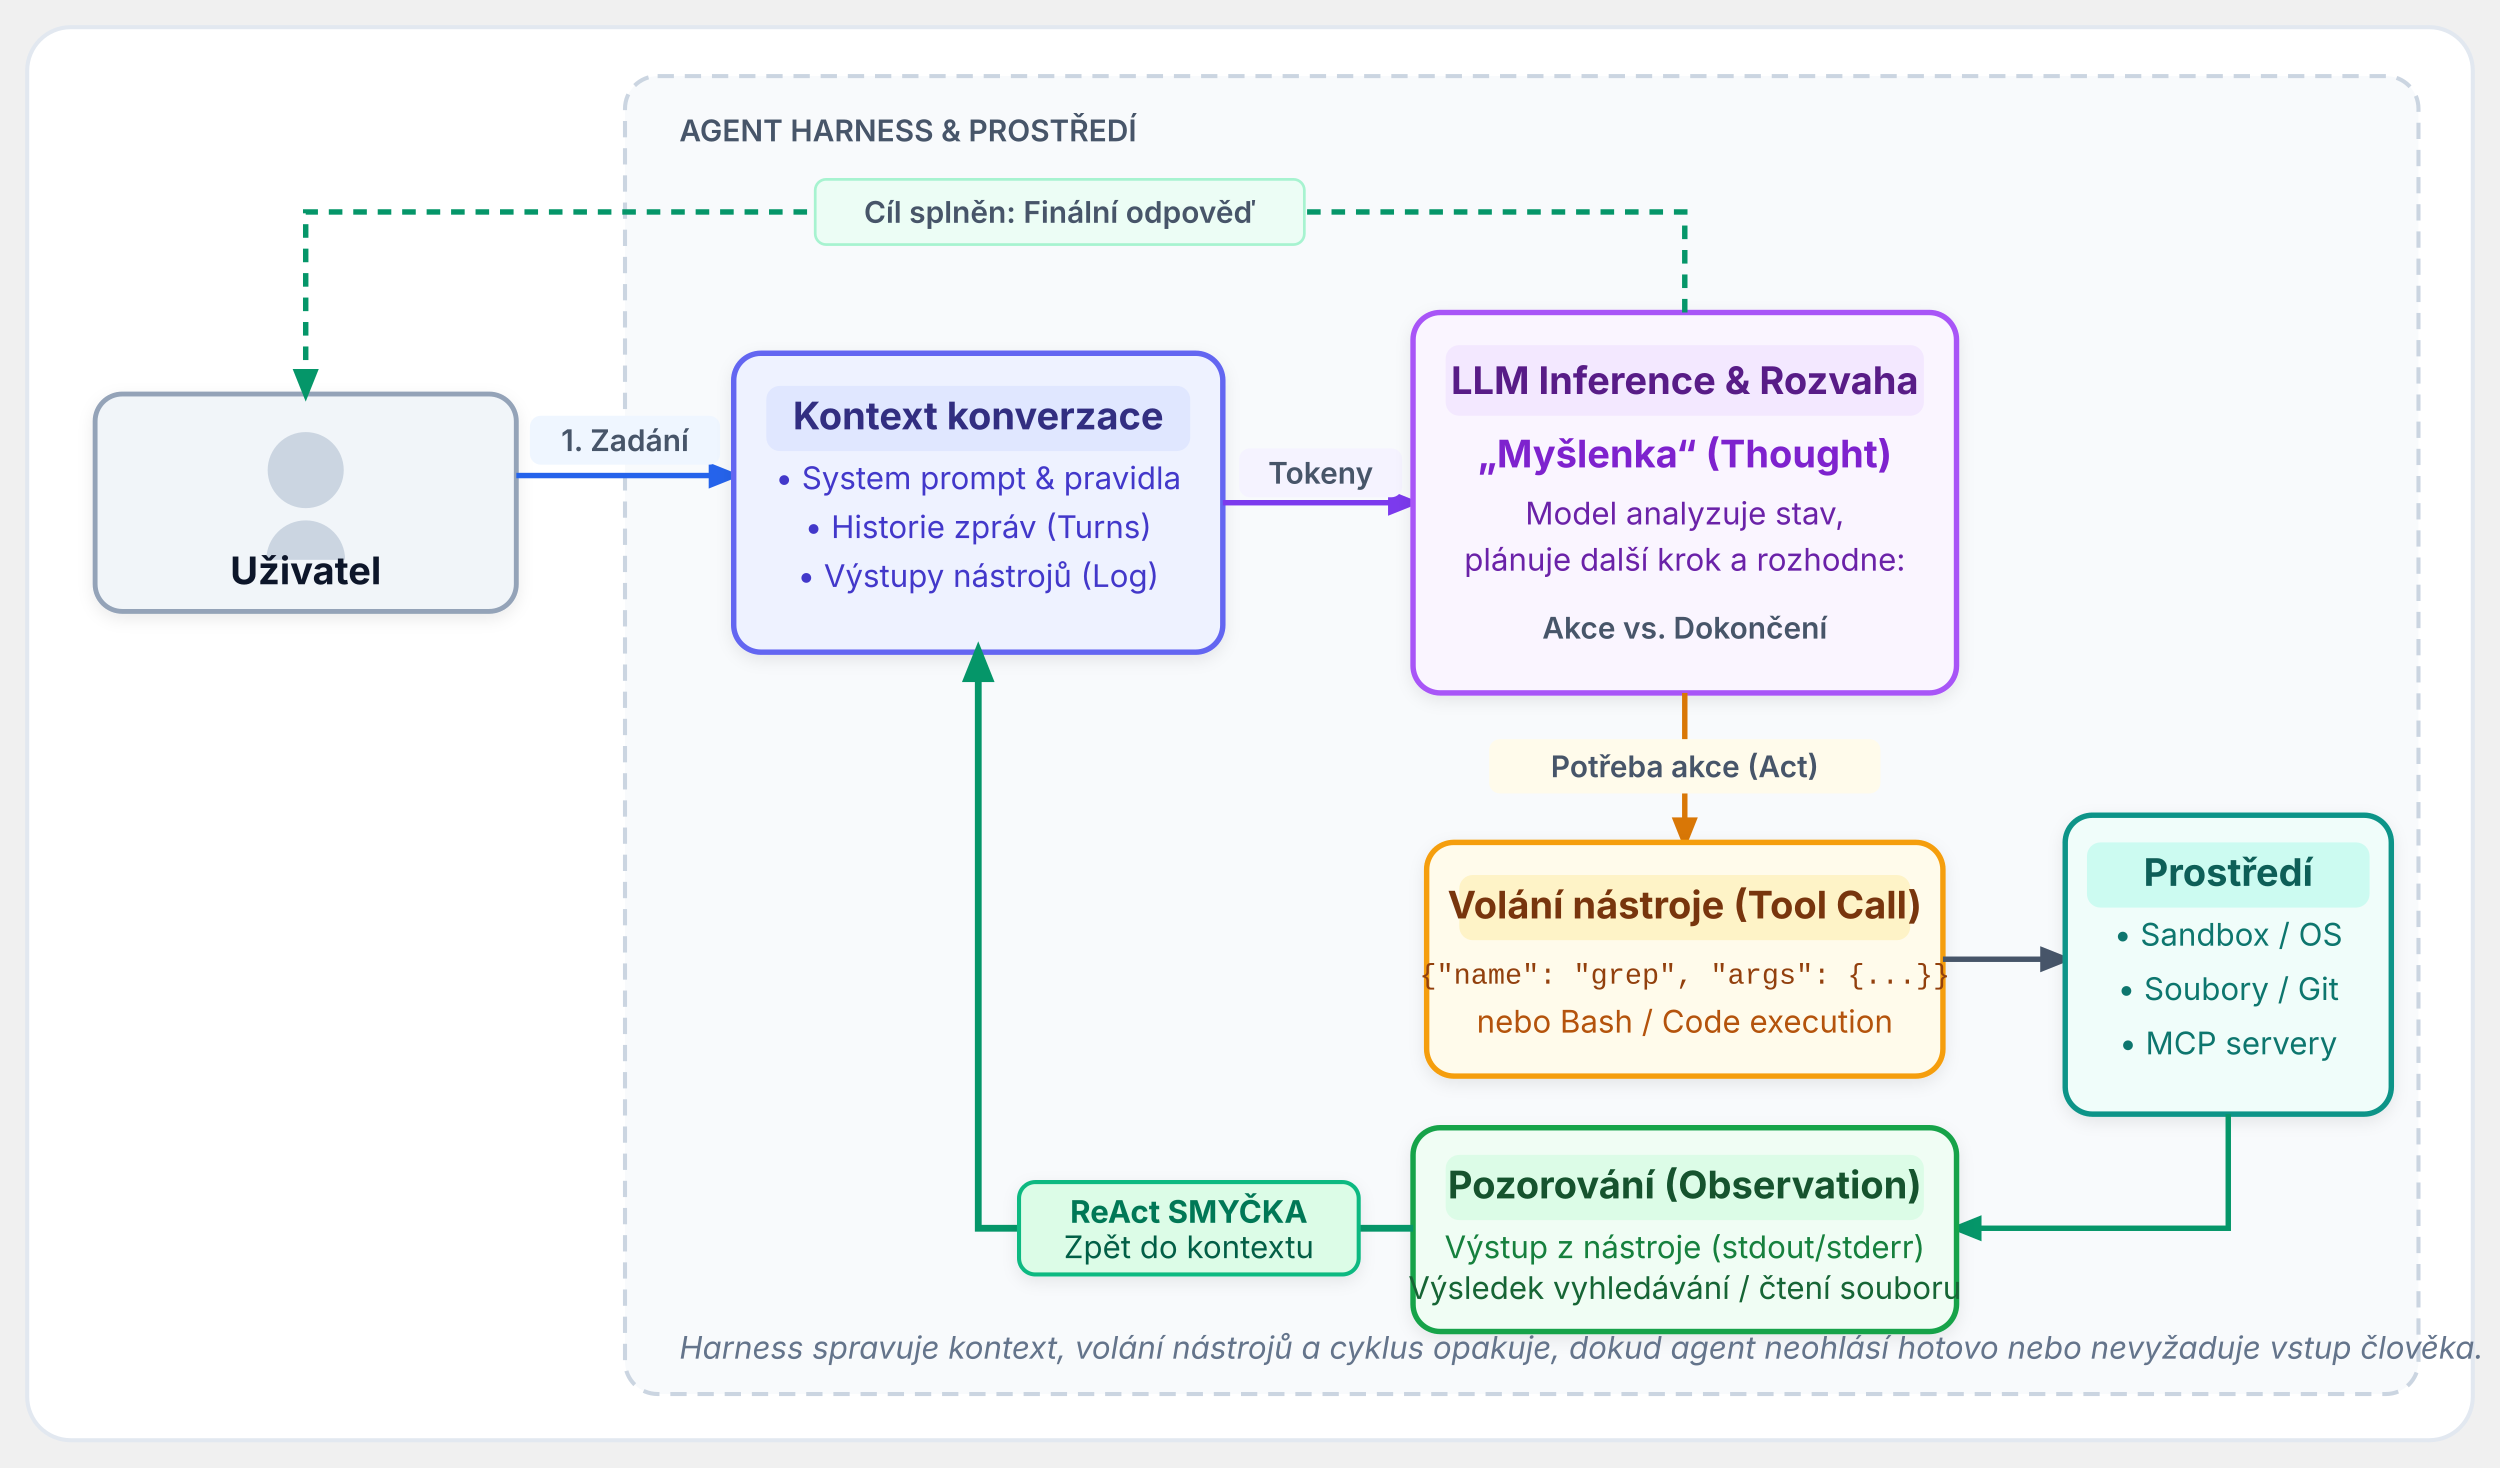
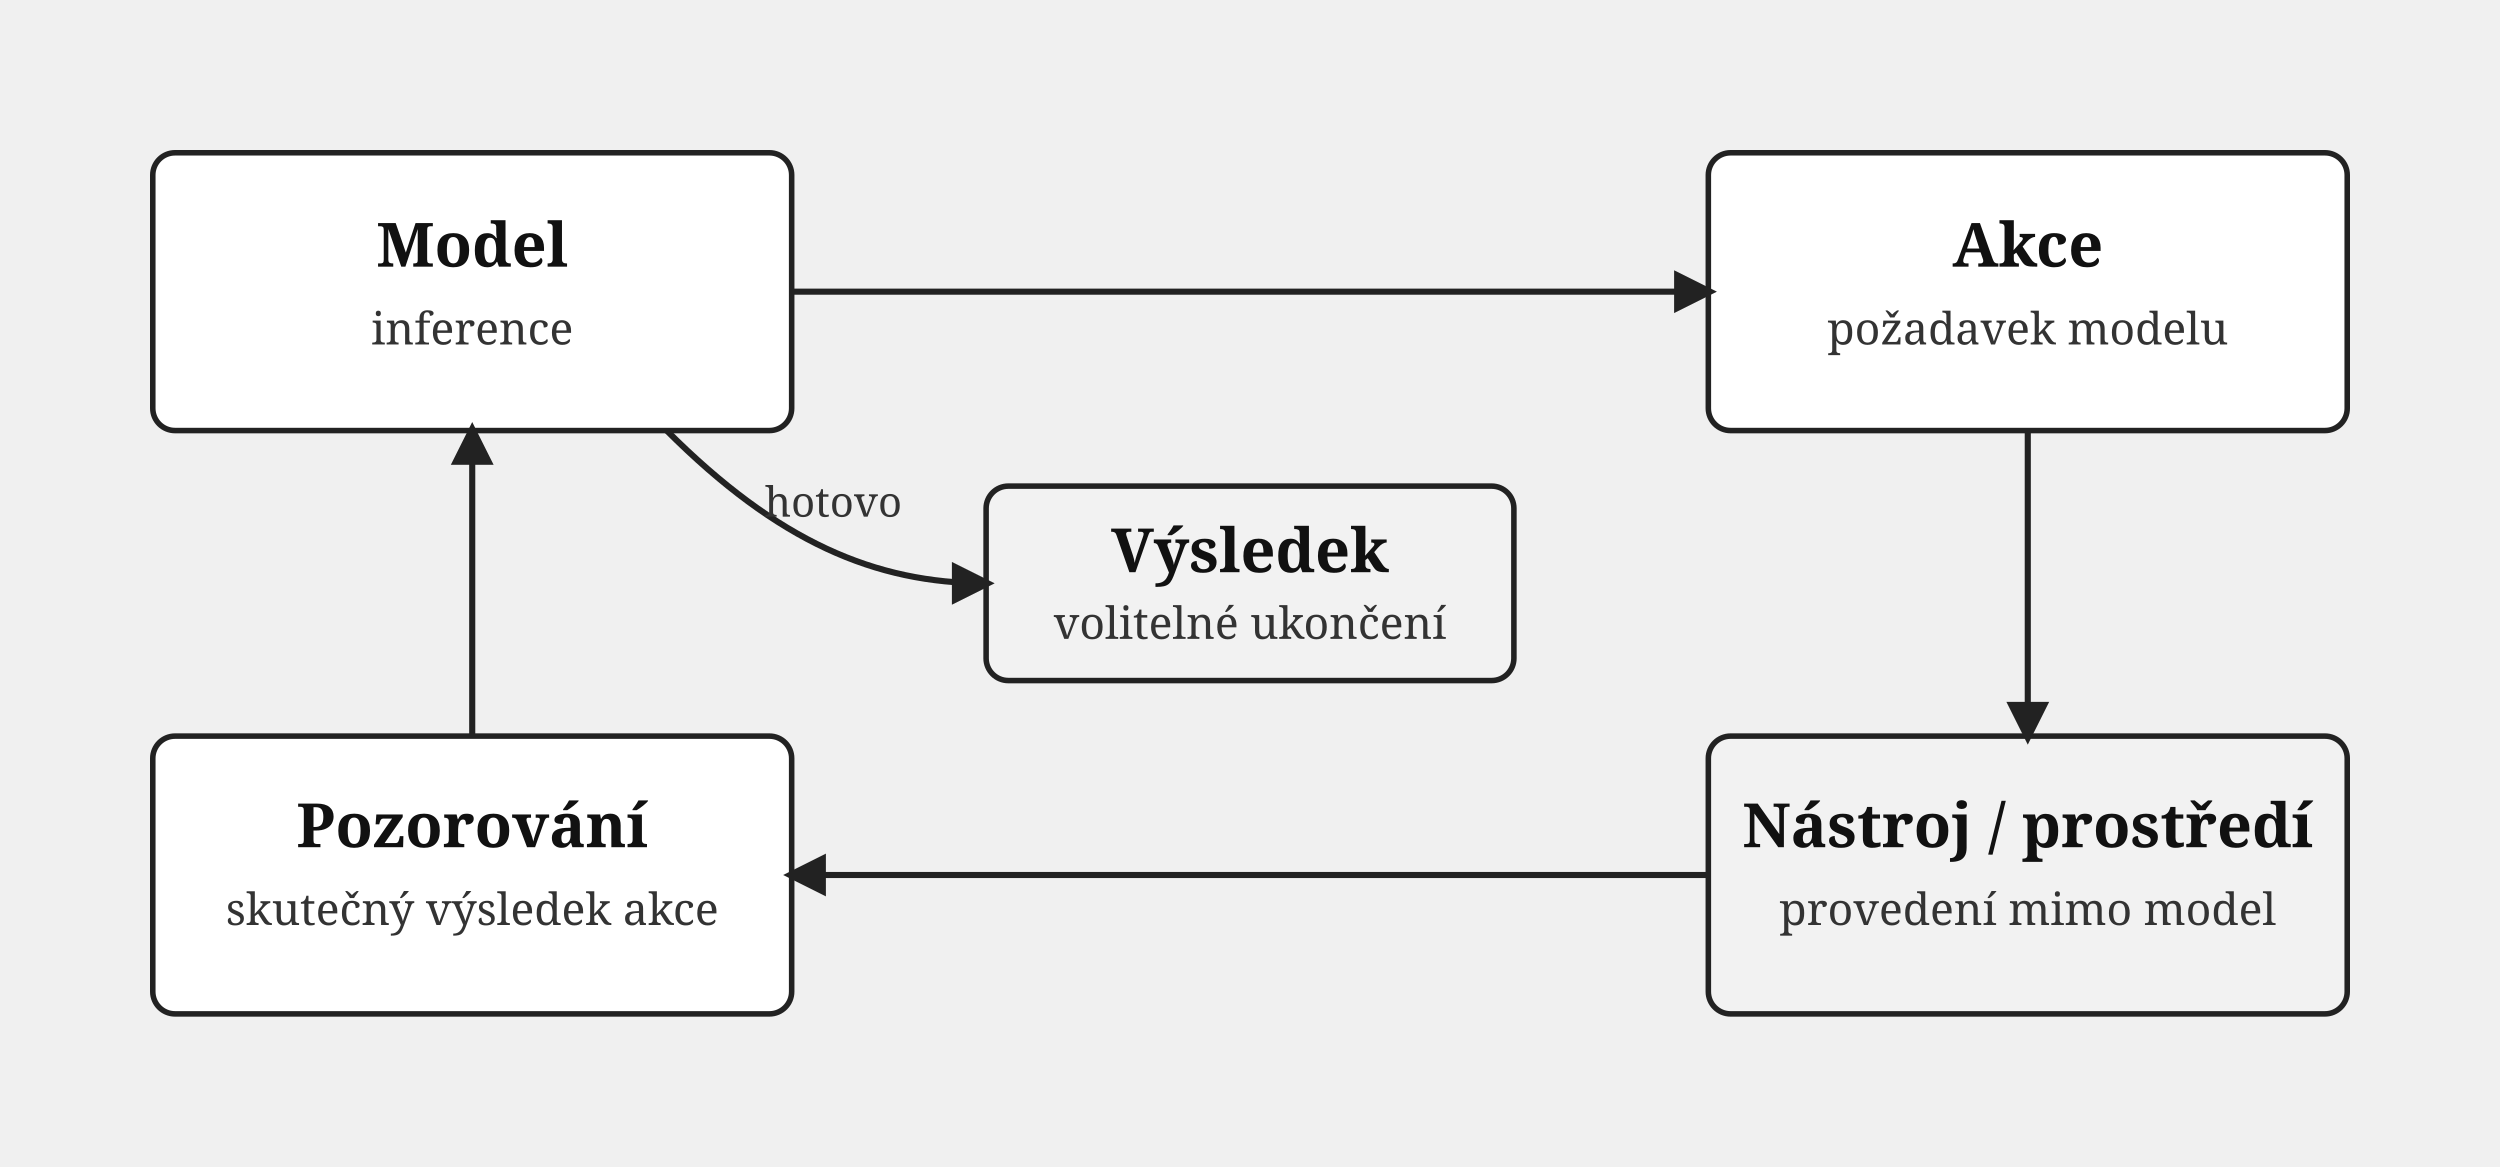
- <svg xmlns="http://www.w3.org/2000/svg" viewBox="0 0 920 540" width="920" height="540">
+ <svg xmlns="http://www.w3.org/2000/svg" viewBox="0 0 900 420" width="900" height="420">
  <defs>
-     <marker id="arrow" viewBox="0 0 10 10" refX="6" refY="5" markerWidth="6" markerHeight="6" orient="auto-start-reverse">
-       <path d="M 0 1 L 10 5 L 0 9 z" fill="#475569" />
+     <marker id="arrow" viewBox="0 0 10 10" refX="8" refY="5" markerWidth="7" markerHeight="7" orient="auto">
+       <path d="M 0 0 L 10 5 L 0 10 z" fill="#222" />
    </marker>
-     <marker id="arrow-blue" viewBox="0 0 10 10" refX="6" refY="5" markerWidth="6" markerHeight="6" orient="auto-start-reverse">
-       <path d="M 0 1 L 10 5 L 0 9 z" fill="#2563eb" />
-     </marker>
-     <marker id="arrow-emerald" viewBox="0 0 10 10" refX="6" refY="5" markerWidth="6" markerHeight="6" orient="auto-start-reverse">
-       <path d="M 0 1 L 10 5 L 0 9 z" fill="#059669" />
-     </marker>
-     <marker id="arrow-violet" viewBox="0 0 10 10" refX="6" refY="5" markerWidth="6" markerHeight="6" orient="auto-start-reverse">
-       <path d="M 0 1 L 10 5 L 0 9 z" fill="#7c3aed" />
-     </marker>
-     <marker id="arrow-amber" viewBox="0 0 10 10" refX="6" refY="5" markerWidth="6" markerHeight="6" orient="auto-start-reverse">
-       <path d="M 0 1 L 10 5 L 0 9 z" fill="#d97706" />
-     </marker>
-     <filter id="shadow" x="-5%" y="-5%" width="110%" height="115%" filterUnits="userSpaceOnUse">
-       <feDropShadow dx="0" dy="2" stdDeviation="3" flood-color="#0f172a" flood-opacity="0.08" />
-     </filter>
  </defs>
  <style>
-     .title-text { font-family: 'Carlito', 'Caladea', system-ui, -apple-system, sans-serif; font-weight: bold; font-size: 14px; }
-     .sub-text { font-family: 'Carlito', 'Caladea', system-ui, -apple-system, sans-serif; font-size: 11.5px; }
-     .edge-label { font-family: 'Carlito', 'Caladea', system-ui, -apple-system, sans-serif; font-size: 11px; font-weight: 600; fill: #475569; }
-     .code-badge { font-family: 'Courier New', monospace; font-size: 10.5px; }
-     .loop-badge { font-family: 'Carlito', 'Caladea', system-ui, -apple-system, sans-serif; font-weight: bold; font-size: 11.5px; fill: #047857; }
+     .box { fill: #fff; stroke: #222; stroke-width: 2; }
+     .soft { fill: #f2f2f2; stroke: #222; stroke-width: 2; }
+     .label { font-family: Caladea, serif; font-size: 22px; font-weight: 700; fill: #111; }
+     .sub { font-family: Caladea, serif; font-size: 16px; fill: #333; }
+     .edge { fill: none; stroke: #222; stroke-width: 2.2; marker-end: url(#arrow); }
+     .edge-label { font-family: Caladea, serif; font-size: 15px; fill: #333; }
  </style>
-   <rect x="10" y="10" width="900" height="520" rx="16" fill="#ffffff" stroke="#e2e8f0" stroke-width="1.5" />
-   <rect x="230" y="28" width="660" height="485" rx="12" fill="#f8fafc" stroke="#cbd5e1" stroke-width="1.5" stroke-dasharray="6,4" />
-   <text x="250" y="52" class="edge-label" fill="#64748b" font-size="12">AGENT HARNESS &amp; PROSTŘEDÍ</text>
-   <g filter="url(#shadow)">
-     <rect x="35" y="145" width="155" height="80" rx="10" fill="#f1f5f9" stroke="#94a3b8" stroke-width="1.8" />
-     <circle cx="112.5" cy="173" r="14" fill="#cbd5e1" />
-     <path d="M 98 206 A 14 14 0 0 1 127 206 Z" fill="#cbd5e1" />
-     <text x="112.5" y="215" text-anchor="middle" class="title-text" fill="#0f172a">Uživatel</text>
-   </g>
-   <path d="M 190 175 L 268 175" fill="none" stroke="#2563eb" stroke-width="2" marker-end="url(#arrow-blue)" />
-   <rect x="195" y="153" width="70" height="18" rx="4" fill="#eff6ff" />
-   <text x="230" y="166" text-anchor="middle" class="edge-label" fill="#1d4ed8">1. Zadání</text>
-   <g filter="url(#shadow)">
-     <rect x="270" y="130" width="180" height="110" rx="10" fill="#eef2ff" stroke="#6366f1" stroke-width="2" />
-     <rect x="282" y="142" width="156" height="24" rx="5" fill="#e0e7ff" />
-     <text x="360" y="158" text-anchor="middle" class="title-text" fill="#312e81">Kontext konverzace</text>
-     <text x="360" y="180" text-anchor="middle" class="sub-text" fill="#4338ca">• System prompt &amp; pravidla</text>
-     <text x="360" y="198" text-anchor="middle" class="sub-text" fill="#4338ca">• Historie zpráv (Turns)</text>
-     <text x="360" y="216" text-anchor="middle" class="sub-text" fill="#4338ca">• Výstupy nástrojů (Log)</text>
-   </g>
-   <path d="M 450 185 L 518 185" fill="none" stroke="#7c3aed" stroke-width="2" marker-end="url(#arrow-violet)" />
-   <rect x="456" y="165" width="60" height="18" rx="4" fill="#f5f3ff" />
-   <text x="486" y="178" text-anchor="middle" class="edge-label" fill="#6d28d9">Tokeny</text>
-   <g filter="url(#shadow)">
-     <rect x="520" y="115" width="200" height="140" rx="10" fill="#faf5ff" stroke="#a855f7" stroke-width="2" />
-     <rect x="532" y="127" width="176" height="26" rx="5" fill="#f3e8ff" />
-     <text x="620" y="145" text-anchor="middle" class="title-text" fill="#581c87">LLM Inference &amp; Rozvaha</text>
-     <text x="620" y="172" text-anchor="middle" class="title-text" fill="#7e22ce">„Myšlenka“ (Thought)</text>
-     <text x="620" y="193" text-anchor="middle" class="sub-text" fill="#6b21a8">Model analyzuje stav,</text>
-     <text x="620" y="210" text-anchor="middle" class="sub-text" fill="#6b21a8">plánuje další krok a rozhodne:</text>
-     <text x="620" y="235" text-anchor="middle" class="edge-label" fill="#581c87">Akce vs. Dokončení</text>
-   </g>
-   <path d="M 620 115 L 620 78 L 112.5 78 L 112.5 143" fill="none" stroke="#059669" stroke-width="2" stroke-dasharray="5,4" marker-end="url(#arrow-emerald)" />
-   <rect x="300" y="66" width="180" height="24" rx="4" fill="#ecfdf5" stroke="#a7f3d0" />
-   <text x="390" y="82" text-anchor="middle" class="edge-label" fill="#047857">Cíl splněn: Finální odpověď</text>
-   <path d="M 620 255 L 620 308" fill="none" stroke="#d97706" stroke-width="2" marker-end="url(#arrow-amber)" />
-   <rect x="548" y="272" width="144" height="20" rx="4" fill="#fffbeb" />
-   <text x="620" y="286" text-anchor="middle" class="edge-label" fill="#b45309">Potřeba akce (Act)</text>
-   <g filter="url(#shadow)">
-     <rect x="525" y="310" width="190" height="86" rx="10" fill="#fffbeb" stroke="#f59e0b" stroke-width="2" />
-     <rect x="537" y="322" width="166" height="24" rx="5" fill="#fef3c7" />
-     <text x="620" y="338" text-anchor="middle" class="title-text" fill="#78350f">Volání nástroje (Tool Call)</text>
-     <text x="620" y="362" text-anchor="middle" class="code-badge" fill="#92400e">{"name": "grep", "args": {...}}</text>
-     <text x="620" y="380" text-anchor="middle" class="sub-text" fill="#b45309">nebo Bash / Code execution</text>
-   </g>
-   <path d="M 715 353 L 758 353" fill="none" stroke="#475569" stroke-width="2" marker-end="url(#arrow)" />
-   <g filter="url(#shadow)">
-     <rect x="760" y="300" width="120" height="110" rx="10" fill="#f0fdfa" stroke="#0d9488" stroke-width="2" />
-     <rect x="768" y="310" width="104" height="24" rx="5" fill="#ccfbf1" />
-     <text x="820" y="326" text-anchor="middle" class="title-text" fill="#115e59">Prostředí</text>
-     <text x="820" y="348" text-anchor="middle" class="sub-text" fill="#0f766e">• Sandbox / OS</text>
-     <text x="820" y="368" text-anchor="middle" class="sub-text" fill="#0f766e">• Soubory / Git</text>
-     <text x="820" y="388" text-anchor="middle" class="sub-text" fill="#0f766e">• MCP servery</text>
-   </g>
-   <path d="M 820 410 L 820 452 L 722 452" fill="none" stroke="#059669" stroke-width="2" marker-end="url(#arrow-emerald)" />
-   <g filter="url(#shadow)">
-     <rect x="520" y="415" width="200" height="75" rx="10" fill="#f0fdf4" stroke="#16a34a" stroke-width="2" />
-     <rect x="532" y="425" width="176" height="24" rx="5" fill="#dcfce7" />
-     <text x="620" y="441" text-anchor="middle" class="title-text" fill="#14532d">Pozorování (Observation)</text>
-     <text x="620" y="463" text-anchor="middle" class="sub-text" fill="#15803d">Výstup z nástroje (stdout/stderr)</text>
-     <text x="620" y="478" text-anchor="middle" class="sub-text" fill="#166534">Výsledek vyhledávání / čtení souboru</text>
-   </g>
-   <path d="M 520 452 L 360 452 L 360 242" fill="none" stroke="#059669" stroke-width="2.5" marker-end="url(#arrow-emerald)" />
-   <g filter="url(#shadow)">
-     <rect x="375" y="435" width="125" height="34" rx="6" fill="#dcfce7" stroke="#10b981" stroke-width="1.5" />
-     <text x="437.5" y="450" text-anchor="middle" class="loop-badge">ReAct SMYČKA</text>
-     <text x="437.5" y="463" text-anchor="middle" class="sub-text" fill="#065f46">Zpět do kontextu</text>
-   </g>
-   <text x="250" y="500" class="sub-text" fill="#64748b" font-style="italic">
-     Harness spravuje kontext, volání nástrojů a cyklus opakuje, dokud agent neohlásí hotovo nebo nevyžaduje vstup člověka.
-   </text>
+   <rect x="55" y="55" width="230" height="100" rx="8" class="box" />
+   <text x="170" y="96" text-anchor="middle" class="label">Model</text>
+   <text x="170" y="124" text-anchor="middle" class="sub">inference</text>
+   <rect x="615" y="55" width="230" height="100" rx="8" class="box" />
+   <text x="730" y="96" text-anchor="middle" class="label">Akce</text>
+   <text x="730" y="124" text-anchor="middle" class="sub">požadavek modelu</text>
+   <rect x="615" y="265" width="230" height="100" rx="8" class="soft" />
+   <text x="730" y="305" text-anchor="middle" class="label">Nástroj / prostředí</text>
+   <text x="730" y="333" text-anchor="middle" class="sub">provedení mimo model</text>
+   <rect x="55" y="265" width="230" height="100" rx="8" class="box" />
+   <text x="170" y="305" text-anchor="middle" class="label">Pozorování</text>
+   <text x="170" y="333" text-anchor="middle" class="sub">skutečný výsledek akce</text>
+   <path d="M 285 105 L 615 105" class="edge" />
+   <path d="M 730 155 L 730 265" class="edge" />
+   <path d="M 615 315 L 285 315" class="edge" />
+   <path d="M 170 265 L 170 155" class="edge" />
+   <rect x="355" y="175" width="190" height="70" rx="8" class="soft" />
+   <text x="450" y="206" text-anchor="middle" class="label">Výsledek</text>
+   <text x="450" y="230" text-anchor="middle" class="sub">volitelné ukončení</text>
+   <path d="M 240 155 C 280 195, 315 210, 355 210" class="edge" />
+   <text x="300" y="186" text-anchor="middle" class="edge-label">hotovo</text>
</svg>
